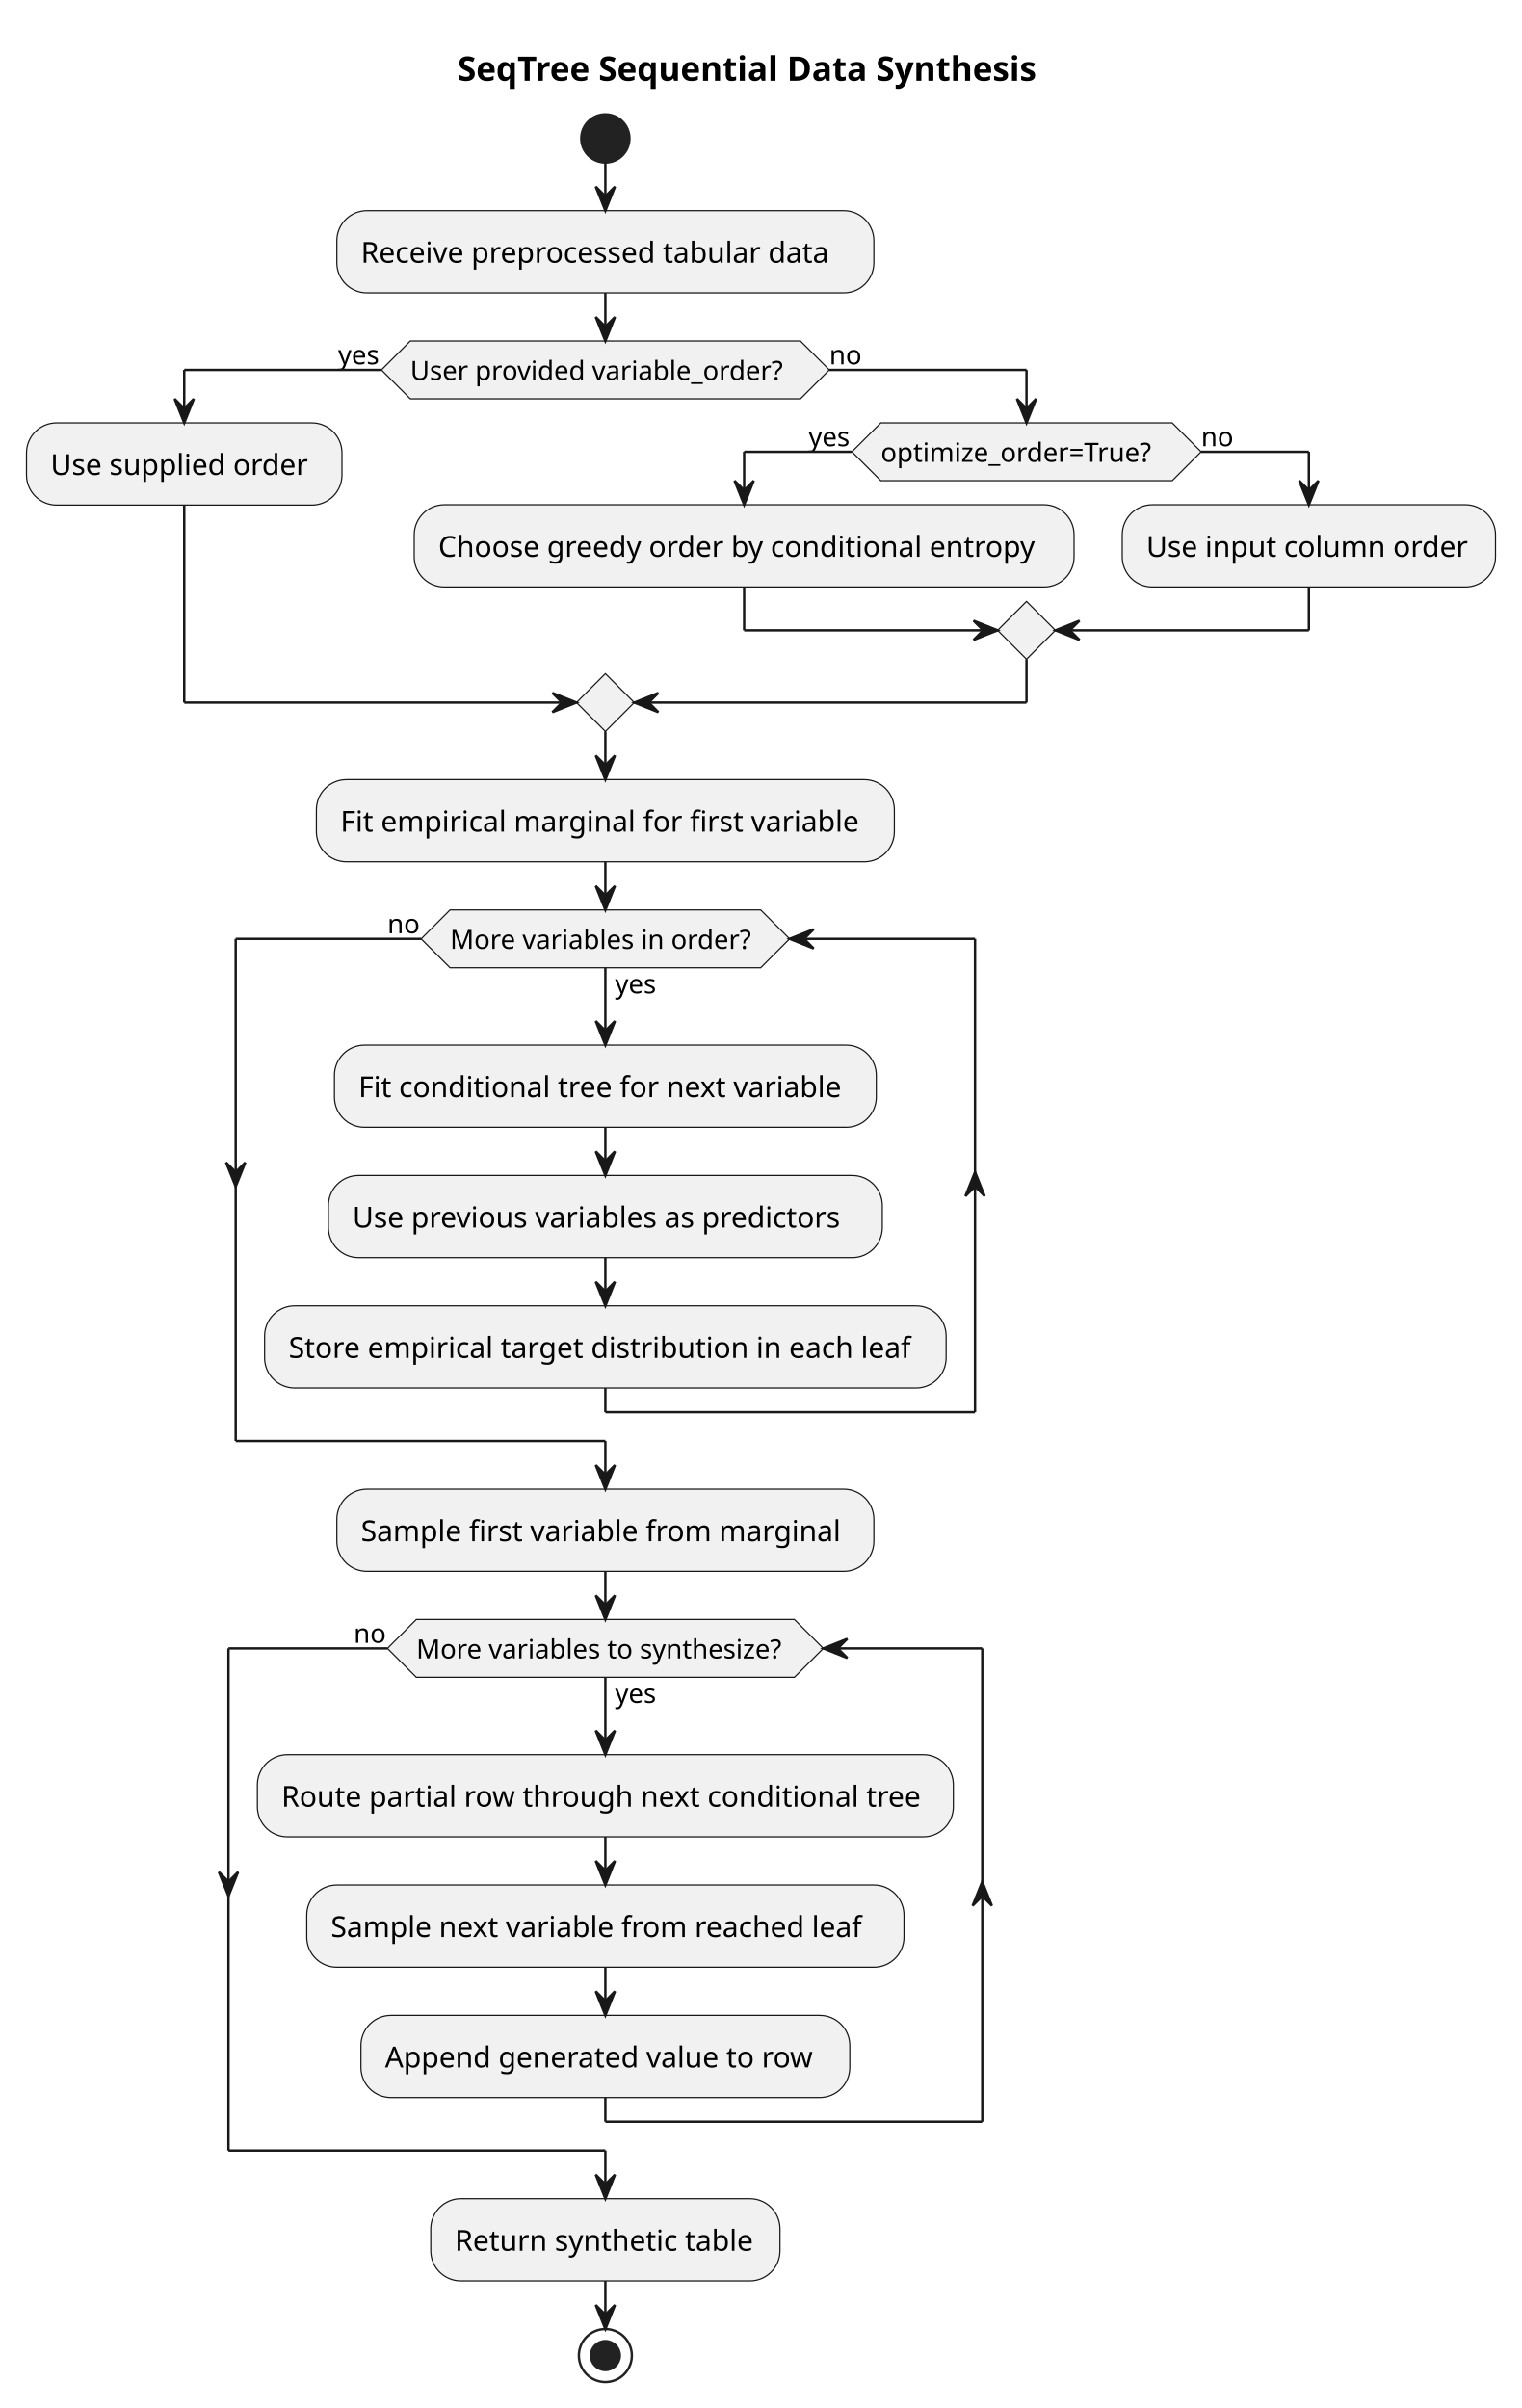
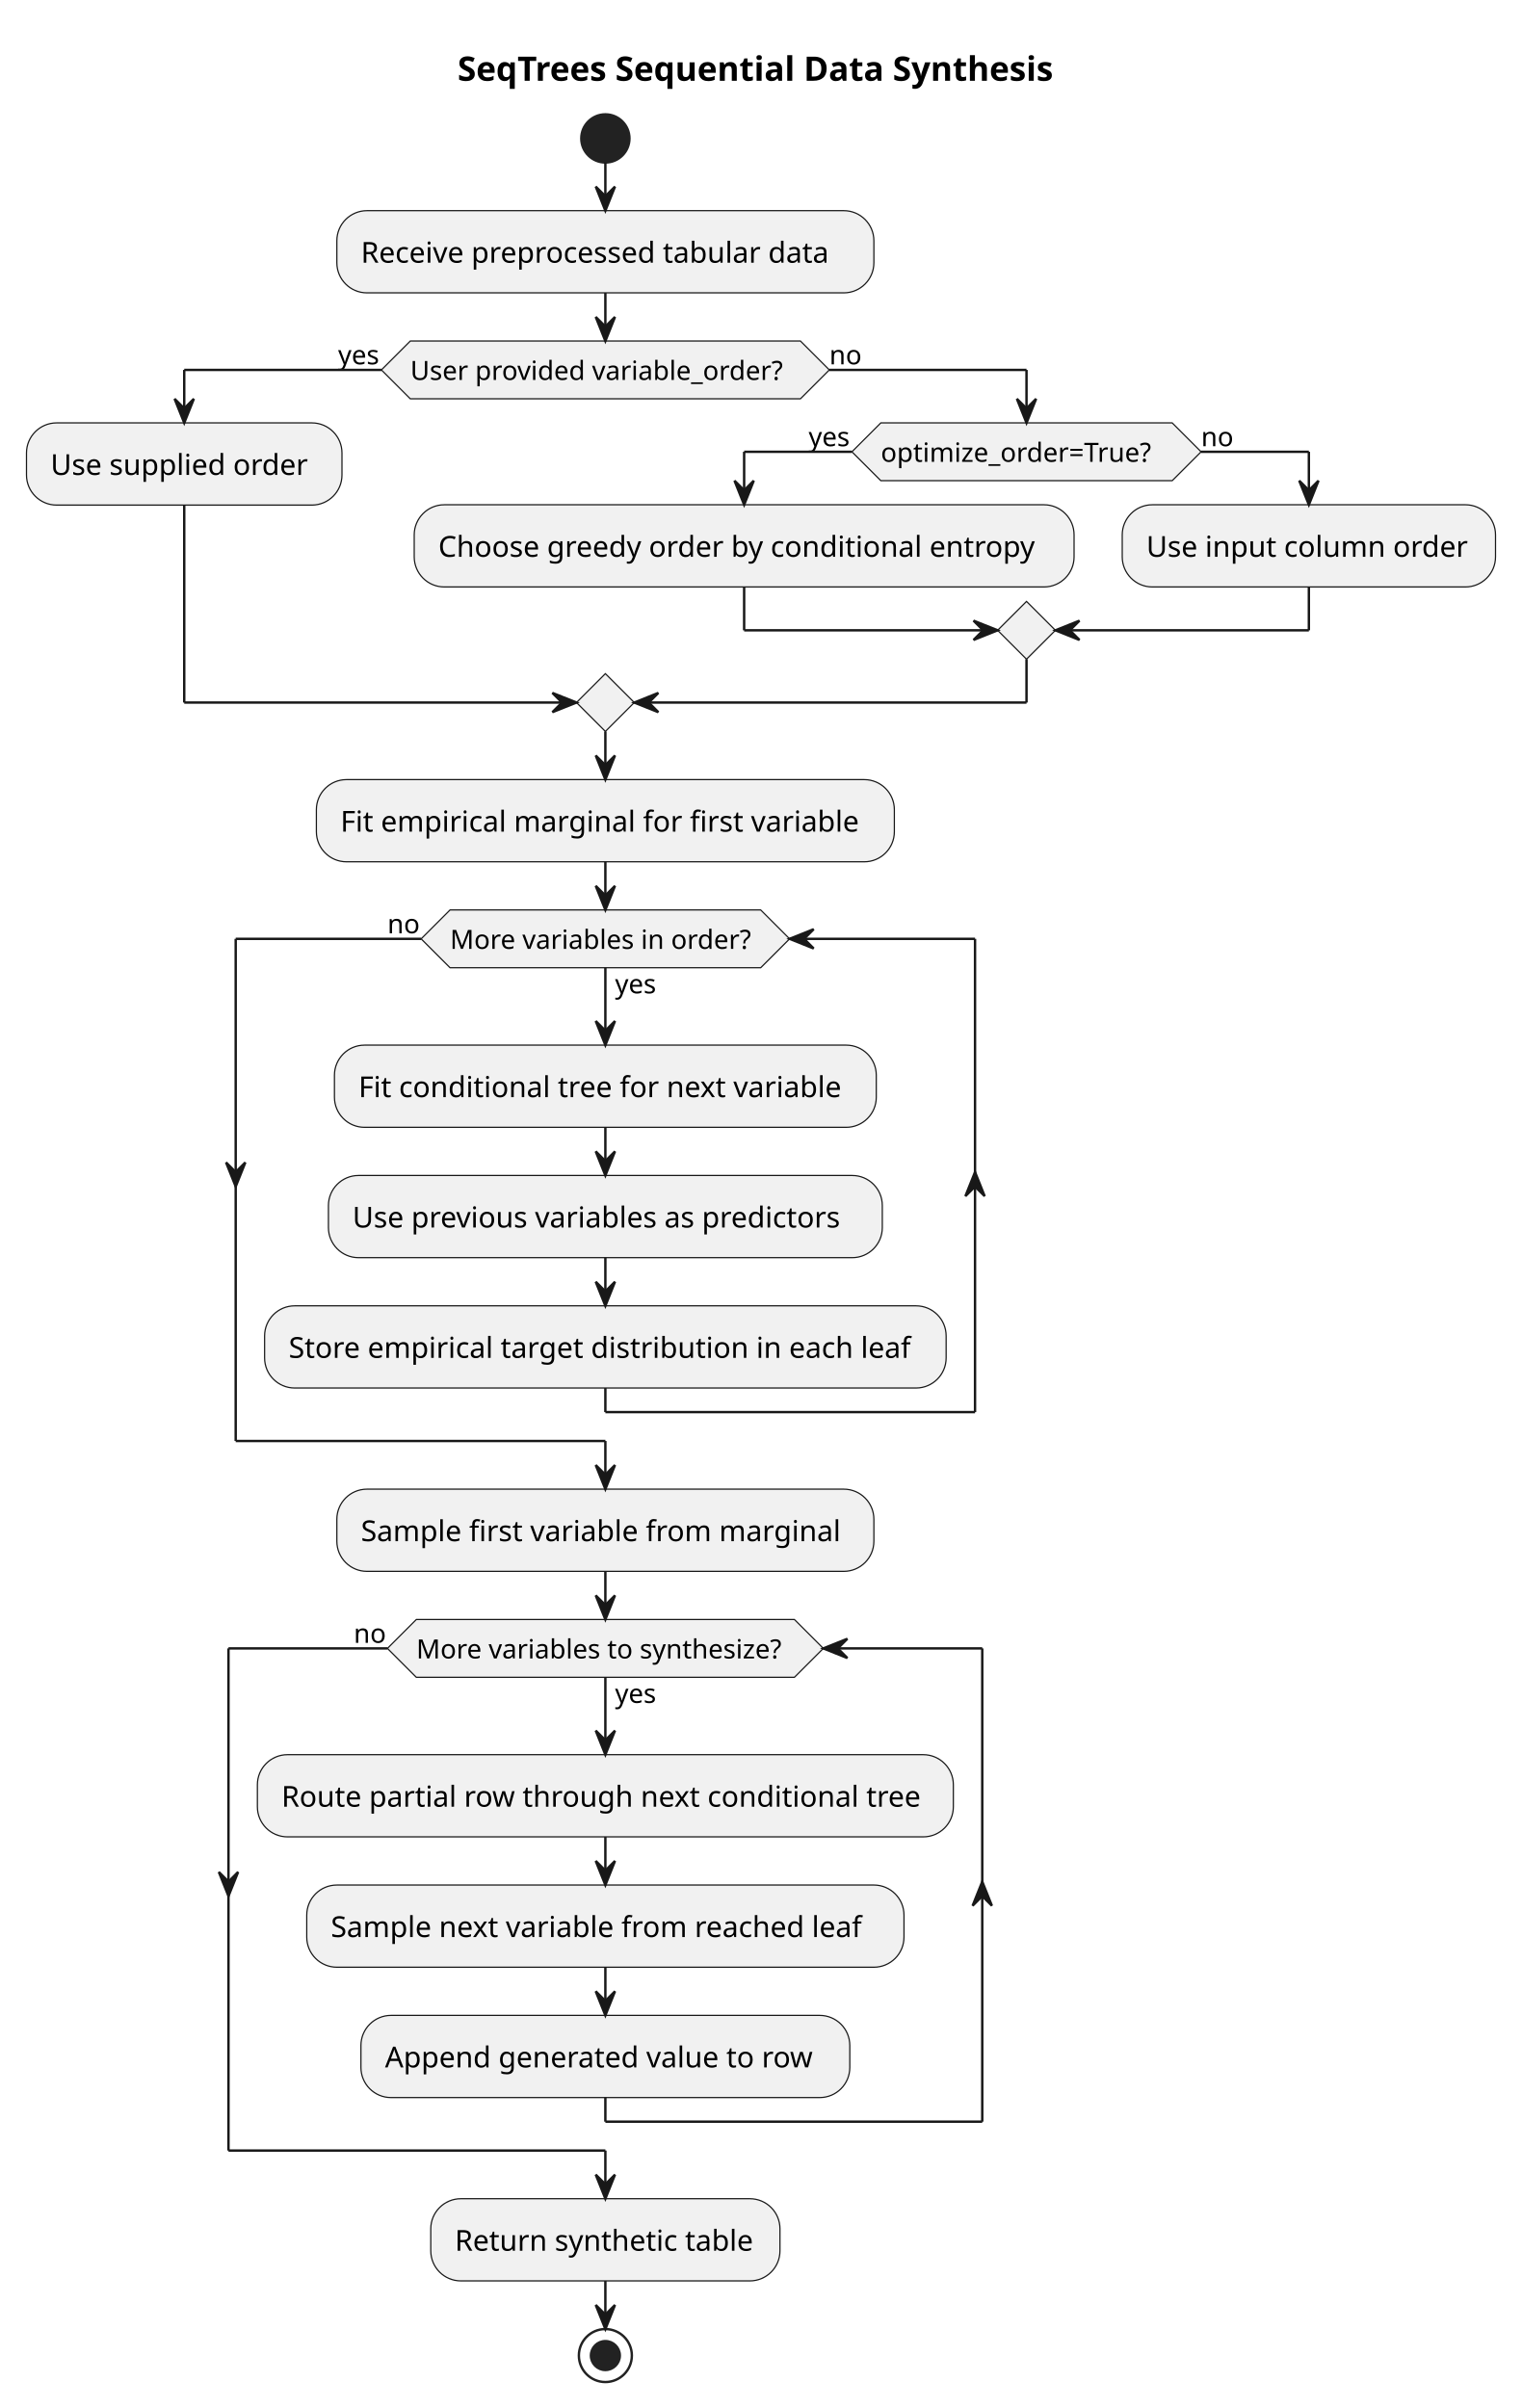
<svg xmlns="http://www.w3.org/2000/svg" contentStyleType="text/css" height="1000px" preserveAspectRatio="none" style="width:632px;height:1000px;background:#FFFFFF;" version="1.1" viewBox="0 0 632 1000" width="632px" zoomAndPan="magnify">
  <defs />
  <g>
-     <text fill="#000000" font-family="sans-serif" font-size="14" font-weight="bold" lengthAdjust="spacing" textLength="249" x="190" y="33.535">SeqTree Sequential Data Synthesis</text>
+     <text fill="#000000" font-family="sans-serif" font-size="14" font-weight="bold" lengthAdjust="spacing" textLength="249" x="190" y="33.535">SeqTrees Sequential Data Synthesis</text>
    <ellipse cx="251.375" cy="57.488" fill="#222222" rx="10" ry="10" style="stroke:#222222;stroke-width:1.0;" />
    <rect fill="#F1F1F1" height="34.133" rx="12.5" ry="12.5" style="stroke:#181818;stroke-width:0.5;" width="223" x="139.875" y="87.488" />
    <text fill="#000000" font-family="sans-serif" font-size="12" lengthAdjust="spacing" textLength="203" x="149.875" y="109.09">Receive preprocessed tabular data</text>
    <polygon fill="#F1F1F1" points="170.375,141.621,332.375,141.621,344.375,153.621,332.375,165.621,170.375,165.621,158.375,153.621,170.375,141.621" style="stroke:#181818;stroke-width:0.5;" />
    <text fill="#000000" font-family="sans-serif" font-size="11" lengthAdjust="spacing" textLength="162" x="170.375" y="157.778">User provided variable_order?</text>
    <text fill="#000000" font-family="sans-serif" font-size="11" lengthAdjust="spacing" textLength="18" x="140.375" y="151.301">yes</text>
    <text fill="#000000" font-family="sans-serif" font-size="11" lengthAdjust="spacing" textLength="14" x="344.375" y="151.301">no</text>
    <rect fill="#F1F1F1" height="34.133" rx="12.5" ry="12.5" style="stroke:#181818;stroke-width:0.5;" width="131" x="11" y="175.621" />
    <text fill="#000000" font-family="sans-serif" font-size="12" lengthAdjust="spacing" textLength="111" x="21" y="197.223">Use supplied order</text>
    <polygon fill="#F1F1F1" points="365.75,175.621,486.75,175.621,498.75,187.621,486.75,199.621,365.75,199.621,353.75,187.621,365.75,175.621" style="stroke:#181818;stroke-width:0.5;" />
    <text fill="#000000" font-family="sans-serif" font-size="11" lengthAdjust="spacing" textLength="121" x="365.75" y="191.778">optimize_order=True?</text>
    <text fill="#000000" font-family="sans-serif" font-size="11" lengthAdjust="spacing" textLength="18" x="335.75" y="185.301">yes</text>
    <text fill="#000000" font-family="sans-serif" font-size="11" lengthAdjust="spacing" textLength="14" x="498.75" y="185.301">no</text>
    <rect fill="#F1F1F1" height="34.133" rx="12.5" ry="12.5" style="stroke:#181818;stroke-width:0.5;" width="274" x="172" y="209.621" />
    <text fill="#000000" font-family="sans-serif" font-size="12" lengthAdjust="spacing" textLength="254" x="182" y="231.223">Choose greedy order by conditional entropy</text>
    <rect fill="#F1F1F1" height="34.133" rx="12.5" ry="12.5" style="stroke:#181818;stroke-width:0.5;" width="155" x="466" y="209.621" />
    <text fill="#000000" font-family="sans-serif" font-size="12" lengthAdjust="spacing" textLength="135" x="476" y="231.223">Use input column order</text>
    <polygon fill="#F1F1F1" points="426.25,249.754,438.25,261.754,426.25,273.754,414.25,261.754,426.25,249.754" style="stroke:#181818;stroke-width:0.5;" />
    <polygon fill="#F1F1F1" points="251.375,279.754,263.375,291.754,251.375,303.754,239.375,291.754,251.375,279.754" style="stroke:#181818;stroke-width:0.5;" />
    <rect fill="#F1F1F1" height="34.133" rx="12.5" ry="12.5" style="stroke:#181818;stroke-width:0.5;" width="240" x="131.375" y="323.754" />
    <text fill="#000000" font-family="sans-serif" font-size="12" lengthAdjust="spacing" textLength="220" x="141.375" y="345.356">Fit empirical marginal for first variable</text>
    <rect fill="#F1F1F1" height="34.133" rx="12.5" ry="12.5" style="stroke:#181818;stroke-width:0.5;" width="225" x="138.875" y="434.022" />
    <text fill="#000000" font-family="sans-serif" font-size="12" lengthAdjust="spacing" textLength="205" x="148.875" y="455.623">Fit conditional tree for next variable</text>
    <rect fill="#F1F1F1" height="34.133" rx="12.5" ry="12.5" style="stroke:#181818;stroke-width:0.5;" width="230" x="136.375" y="488.154" />
    <text fill="#000000" font-family="sans-serif" font-size="12" lengthAdjust="spacing" textLength="210" x="146.375" y="509.756">Use previous variables as predictors</text>
    <rect fill="#F1F1F1" height="34.133" rx="12.5" ry="12.5" style="stroke:#181818;stroke-width:0.5;" width="283" x="109.875" y="542.287" />
    <text fill="#000000" font-family="sans-serif" font-size="12" lengthAdjust="spacing" textLength="263" x="119.875" y="563.889">Store empirical target distribution in each leaf</text>
    <polygon fill="#F1F1F1" points="186.875,377.887,315.875,377.887,327.875,389.887,315.875,401.887,186.875,401.887,174.875,389.887,186.875,377.887" style="stroke:#181818;stroke-width:0.5;" />
    <text fill="#000000" font-family="sans-serif" font-size="11" lengthAdjust="spacing" textLength="18" x="255.375" y="412.522">yes</text>
    <text fill="#000000" font-family="sans-serif" font-size="11" lengthAdjust="spacing" textLength="129" x="186.875" y="394.044">More variables in order?</text>
    <text fill="#000000" font-family="sans-serif" font-size="11" lengthAdjust="spacing" textLength="14" x="160.875" y="387.566">no</text>
    <rect fill="#F1F1F1" height="34.133" rx="12.5" ry="12.5" style="stroke:#181818;stroke-width:0.5;" width="223" x="139.875" y="618.42" />
    <text fill="#000000" font-family="sans-serif" font-size="12" lengthAdjust="spacing" textLength="203" x="149.875" y="640.021">Sample first variable from marginal</text>
    <rect fill="#F1F1F1" height="34.133" rx="12.5" ry="12.5" style="stroke:#181818;stroke-width:0.5;" width="289" x="106.875" y="728.688" />
    <text fill="#000000" font-family="sans-serif" font-size="12" lengthAdjust="spacing" textLength="269" x="116.875" y="750.289">Route partial row through next conditional tree</text>
    <rect fill="#F1F1F1" height="34.133" rx="12.5" ry="12.5" style="stroke:#181818;stroke-width:0.5;" width="248" x="127.375" y="782.82" />
    <text fill="#000000" font-family="sans-serif" font-size="12" lengthAdjust="spacing" textLength="228" x="137.375" y="804.422">Sample next variable from reached leaf</text>
    <rect fill="#F1F1F1" height="34.133" rx="12.5" ry="12.5" style="stroke:#181818;stroke-width:0.5;" width="203" x="149.875" y="836.953" />
    <text fill="#000000" font-family="sans-serif" font-size="12" lengthAdjust="spacing" textLength="183" x="159.875" y="858.555">Append generated value to row</text>
    <polygon fill="#F1F1F1" points="172.875,672.553,329.875,672.553,341.875,684.553,329.875,696.553,172.875,696.553,160.875,684.553,172.875,672.553" style="stroke:#181818;stroke-width:0.5;" />
    <text fill="#000000" font-family="sans-serif" font-size="11" lengthAdjust="spacing" textLength="18" x="255.375" y="707.188">yes</text>
    <text fill="#000000" font-family="sans-serif" font-size="11" lengthAdjust="spacing" textLength="157" x="172.875" y="688.71">More variables to synthesize?</text>
    <text fill="#000000" font-family="sans-serif" font-size="11" lengthAdjust="spacing" textLength="14" x="146.875" y="682.232">no</text>
    <rect fill="#F1F1F1" height="34.133" rx="12.5" ry="12.5" style="stroke:#181818;stroke-width:0.5;" width="145" x="178.875" y="913.086" />
    <text fill="#000000" font-family="sans-serif" font-size="12" lengthAdjust="spacing" textLength="125" x="188.875" y="934.688">Return synthetic table</text>
    <ellipse cx="251.375" cy="978.219" fill="none" rx="11" ry="11" style="stroke:#222222;stroke-width:1.0;" />
    <ellipse cx="251.375" cy="978.219" fill="#222222" rx="6" ry="6" style="stroke:#222222;stroke-width:1.0;" />
    <line style="stroke:#181818;stroke-width:1.0;" x1="251.375" x2="251.375" y1="67.488" y2="87.488" />
    <polygon fill="#181818" points="247.375,77.488,251.375,87.488,255.375,77.488,251.375,81.488" style="stroke:#181818;stroke-width:1.0;" />
    <line style="stroke:#181818;stroke-width:1.0;" x1="353.75" x2="309" y1="187.621" y2="187.621" />
    <line style="stroke:#181818;stroke-width:1.0;" x1="309" x2="309" y1="187.621" y2="209.621" />
    <polygon fill="#181818" points="305,199.621,309,209.621,313,199.621,309,203.621" style="stroke:#181818;stroke-width:1.0;" />
    <line style="stroke:#181818;stroke-width:1.0;" x1="498.75" x2="543.5" y1="187.621" y2="187.621" />
    <line style="stroke:#181818;stroke-width:1.0;" x1="543.5" x2="543.5" y1="187.621" y2="209.621" />
    <polygon fill="#181818" points="539.5,199.621,543.5,209.621,547.5,199.621,543.5,203.621" style="stroke:#181818;stroke-width:1.0;" />
    <line style="stroke:#181818;stroke-width:1.0;" x1="309" x2="309" y1="243.754" y2="261.754" />
    <line style="stroke:#181818;stroke-width:1.0;" x1="309" x2="414.25" y1="261.754" y2="261.754" />
    <polygon fill="#181818" points="404.25,257.754,414.25,261.754,404.25,265.754,408.25,261.754" style="stroke:#181818;stroke-width:1.0;" />
    <line style="stroke:#181818;stroke-width:1.0;" x1="543.5" x2="543.5" y1="243.754" y2="261.754" />
    <line style="stroke:#181818;stroke-width:1.0;" x1="543.5" x2="438.25" y1="261.754" y2="261.754" />
    <polygon fill="#181818" points="448.25,257.754,438.25,261.754,448.25,265.754,444.25,261.754" style="stroke:#181818;stroke-width:1.0;" />
    <line style="stroke:#181818;stroke-width:1.0;" x1="158.375" x2="76.5" y1="153.621" y2="153.621" />
    <line style="stroke:#181818;stroke-width:1.0;" x1="76.5" x2="76.5" y1="153.621" y2="175.621" />
    <polygon fill="#181818" points="72.5,165.621,76.5,175.621,80.5,165.621,76.5,169.621" style="stroke:#181818;stroke-width:1.0;" />
    <line style="stroke:#181818;stroke-width:1.0;" x1="344.375" x2="426.25" y1="153.621" y2="153.621" />
    <line style="stroke:#181818;stroke-width:1.0;" x1="426.25" x2="426.25" y1="153.621" y2="175.621" />
    <polygon fill="#181818" points="422.25,165.621,426.25,175.621,430.25,165.621,426.25,169.621" style="stroke:#181818;stroke-width:1.0;" />
    <line style="stroke:#181818;stroke-width:1.0;" x1="76.5" x2="76.5" y1="209.754" y2="291.754" />
    <line style="stroke:#181818;stroke-width:1.0;" x1="76.5" x2="239.375" y1="291.754" y2="291.754" />
    <polygon fill="#181818" points="229.375,287.754,239.375,291.754,229.375,295.754,233.375,291.754" style="stroke:#181818;stroke-width:1.0;" />
    <line style="stroke:#181818;stroke-width:1.0;" x1="426.25" x2="426.25" y1="273.754" y2="291.754" />
    <line style="stroke:#181818;stroke-width:1.0;" x1="426.25" x2="263.375" y1="291.754" y2="291.754" />
    <polygon fill="#181818" points="273.375,287.754,263.375,291.754,273.375,295.754,269.375,291.754" style="stroke:#181818;stroke-width:1.0;" />
    <line style="stroke:#181818;stroke-width:1.0;" x1="251.375" x2="251.375" y1="121.621" y2="141.621" />
    <polygon fill="#181818" points="247.375,131.621,251.375,141.621,255.375,131.621,251.375,135.621" style="stroke:#181818;stroke-width:1.0;" />
    <line style="stroke:#181818;stroke-width:1.0;" x1="251.375" x2="251.375" y1="303.754" y2="323.754" />
    <polygon fill="#181818" points="247.375,313.754,251.375,323.754,255.375,313.754,251.375,317.754" style="stroke:#181818;stroke-width:1.0;" />
    <line style="stroke:#181818;stroke-width:1.0;" x1="251.375" x2="251.375" y1="468.154" y2="488.154" />
    <polygon fill="#181818" points="247.375,478.154,251.375,488.154,255.375,478.154,251.375,482.154" style="stroke:#181818;stroke-width:1.0;" />
    <line style="stroke:#181818;stroke-width:1.0;" x1="251.375" x2="251.375" y1="522.287" y2="542.287" />
    <polygon fill="#181818" points="247.375,532.287,251.375,542.287,255.375,532.287,251.375,536.287" style="stroke:#181818;stroke-width:1.0;" />
    <line style="stroke:#181818;stroke-width:1.0;" x1="251.375" x2="251.375" y1="401.887" y2="434.022" />
    <polygon fill="#181818" points="247.375,424.022,251.375,434.022,255.375,424.022,251.375,428.022" style="stroke:#181818;stroke-width:1.0;" />
    <line style="stroke:#181818;stroke-width:1.0;" x1="251.375" x2="251.375" y1="576.42" y2="586.42" />
    <line style="stroke:#181818;stroke-width:1.0;" x1="251.375" x2="404.875" y1="586.42" y2="586.42" />
    <polygon fill="#181818" points="400.875,496.743,404.875,486.743,408.875,496.743,404.875,492.743" style="stroke:#181818;stroke-width:1.0;" />
    <line style="stroke:#181818;stroke-width:1.0;" x1="404.875" x2="404.875" y1="389.887" y2="586.42" />
    <line style="stroke:#181818;stroke-width:1.0;" x1="404.875" x2="327.875" y1="389.887" y2="389.887" />
    <polygon fill="#181818" points="337.875,385.887,327.875,389.887,337.875,393.887,333.875,389.887" style="stroke:#181818;stroke-width:1.0;" />
    <line style="stroke:#181818;stroke-width:1.0;" x1="174.875" x2="97.875" y1="389.887" y2="389.887" />
    <polygon fill="#181818" points="93.875,482.743,97.875,492.743,101.875,482.743,97.875,486.743" style="stroke:#181818;stroke-width:1.0;" />
    <line style="stroke:#181818;stroke-width:1.0;" x1="97.875" x2="97.875" y1="389.887" y2="598.42" />
    <line style="stroke:#181818;stroke-width:1.0;" x1="97.875" x2="251.375" y1="598.42" y2="598.42" />
    <line style="stroke:#181818;stroke-width:1.0;" x1="251.375" x2="251.375" y1="598.42" y2="618.42" />
    <polygon fill="#181818" points="247.375,608.42,251.375,618.42,255.375,608.42,251.375,612.42" style="stroke:#181818;stroke-width:1.0;" />
    <line style="stroke:#181818;stroke-width:1.0;" x1="251.375" x2="251.375" y1="357.887" y2="377.887" />
    <polygon fill="#181818" points="247.375,367.887,251.375,377.887,255.375,367.887,251.375,371.887" style="stroke:#181818;stroke-width:1.0;" />
    <line style="stroke:#181818;stroke-width:1.0;" x1="251.375" x2="251.375" y1="762.82" y2="782.82" />
    <polygon fill="#181818" points="247.375,772.82,251.375,782.82,255.375,772.82,251.375,776.82" style="stroke:#181818;stroke-width:1.0;" />
    <line style="stroke:#181818;stroke-width:1.0;" x1="251.375" x2="251.375" y1="816.953" y2="836.953" />
    <polygon fill="#181818" points="247.375,826.953,251.375,836.953,255.375,826.953,251.375,830.953" style="stroke:#181818;stroke-width:1.0;" />
    <line style="stroke:#181818;stroke-width:1.0;" x1="251.375" x2="251.375" y1="696.553" y2="728.688" />
    <polygon fill="#181818" points="247.375,718.688,251.375,728.688,255.375,718.688,251.375,722.688" style="stroke:#181818;stroke-width:1.0;" />
    <line style="stroke:#181818;stroke-width:1.0;" x1="251.375" x2="251.375" y1="871.086" y2="881.086" />
    <line style="stroke:#181818;stroke-width:1.0;" x1="251.375" x2="407.875" y1="881.086" y2="881.086" />
    <polygon fill="#181818" points="403.875,791.409,407.875,781.409,411.875,791.409,407.875,787.409" style="stroke:#181818;stroke-width:1.0;" />
    <line style="stroke:#181818;stroke-width:1.0;" x1="407.875" x2="407.875" y1="684.553" y2="881.086" />
    <line style="stroke:#181818;stroke-width:1.0;" x1="407.875" x2="341.875" y1="684.553" y2="684.553" />
    <polygon fill="#181818" points="351.875,680.553,341.875,684.553,351.875,688.553,347.875,684.553" style="stroke:#181818;stroke-width:1.0;" />
    <line style="stroke:#181818;stroke-width:1.0;" x1="160.875" x2="94.875" y1="684.553" y2="684.553" />
    <polygon fill="#181818" points="90.875,777.409,94.875,787.409,98.875,777.409,94.875,781.409" style="stroke:#181818;stroke-width:1.0;" />
    <line style="stroke:#181818;stroke-width:1.0;" x1="94.875" x2="94.875" y1="684.553" y2="893.086" />
    <line style="stroke:#181818;stroke-width:1.0;" x1="94.875" x2="251.375" y1="893.086" y2="893.086" />
    <line style="stroke:#181818;stroke-width:1.0;" x1="251.375" x2="251.375" y1="893.086" y2="913.086" />
    <polygon fill="#181818" points="247.375,903.086,251.375,913.086,255.375,903.086,251.375,907.086" style="stroke:#181818;stroke-width:1.0;" />
    <line style="stroke:#181818;stroke-width:1.0;" x1="251.375" x2="251.375" y1="652.553" y2="672.553" />
    <polygon fill="#181818" points="247.375,662.553,251.375,672.553,255.375,662.553,251.375,666.553" style="stroke:#181818;stroke-width:1.0;" />
    <line style="stroke:#181818;stroke-width:1.0;" x1="251.375" x2="251.375" y1="947.219" y2="967.219" />
    <polygon fill="#181818" points="247.375,957.219,251.375,967.219,255.375,957.219,251.375,961.219" style="stroke:#181818;stroke-width:1.0;" />
  </g>
</svg>
